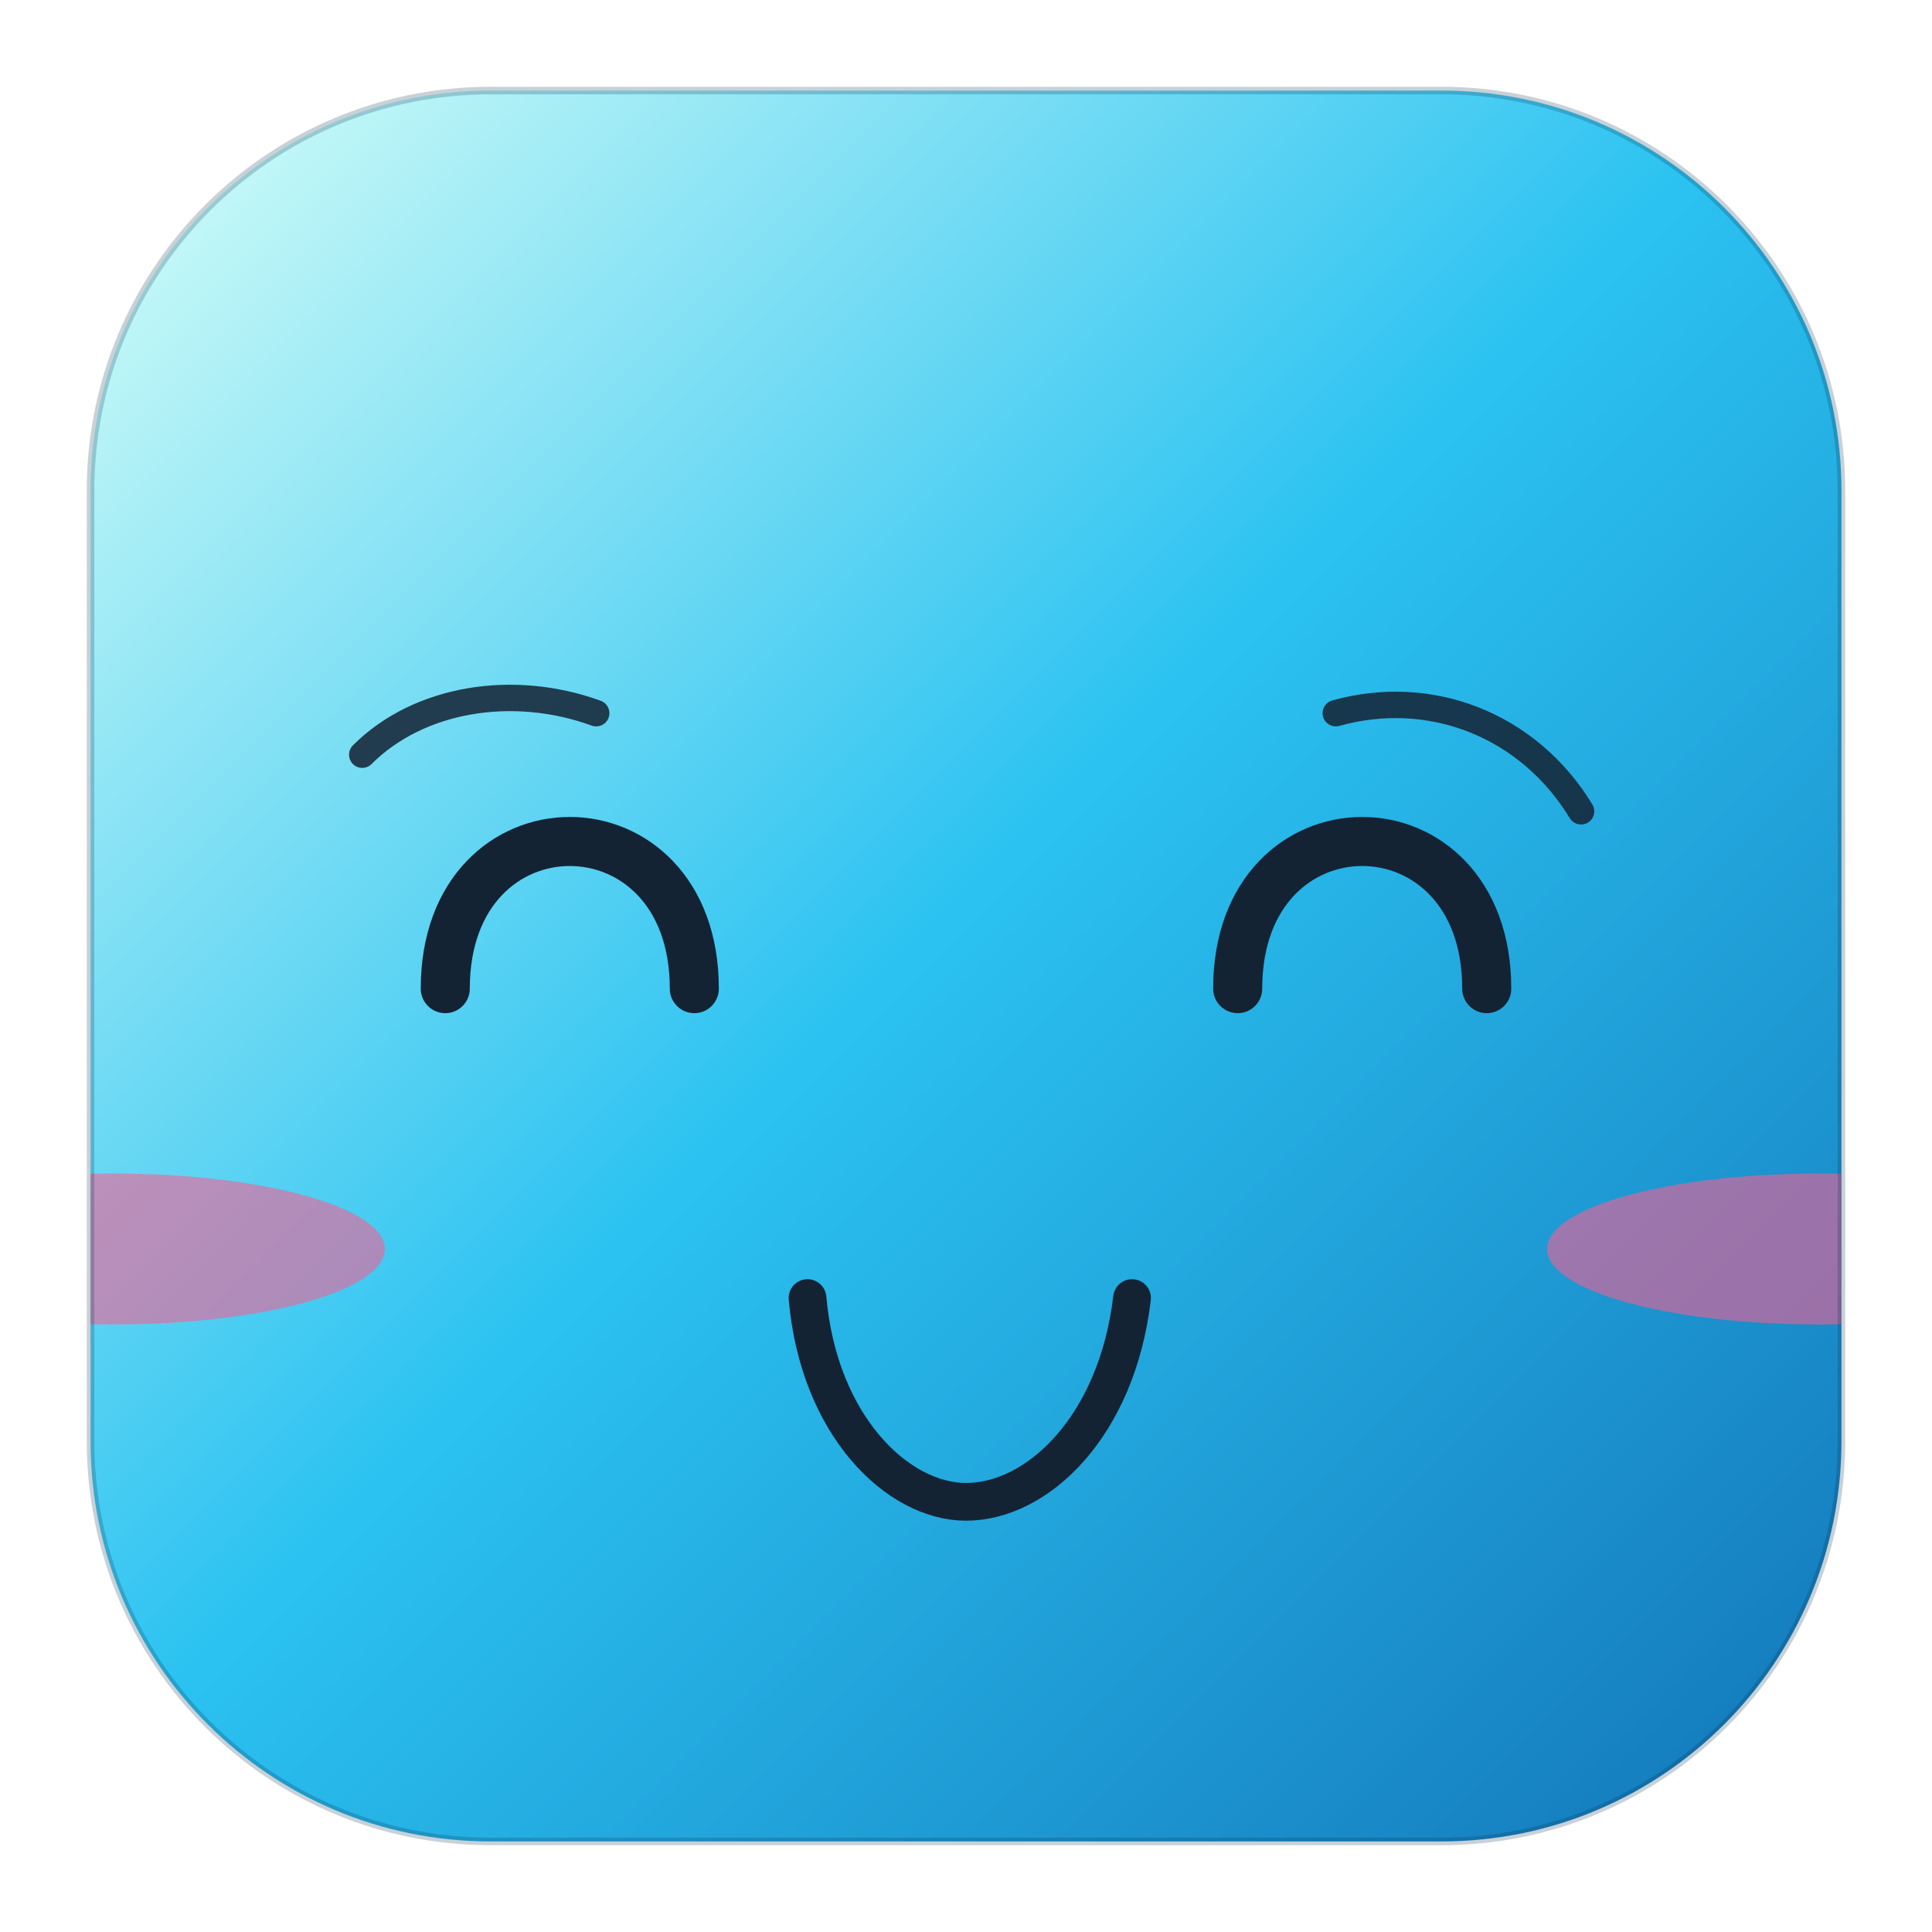
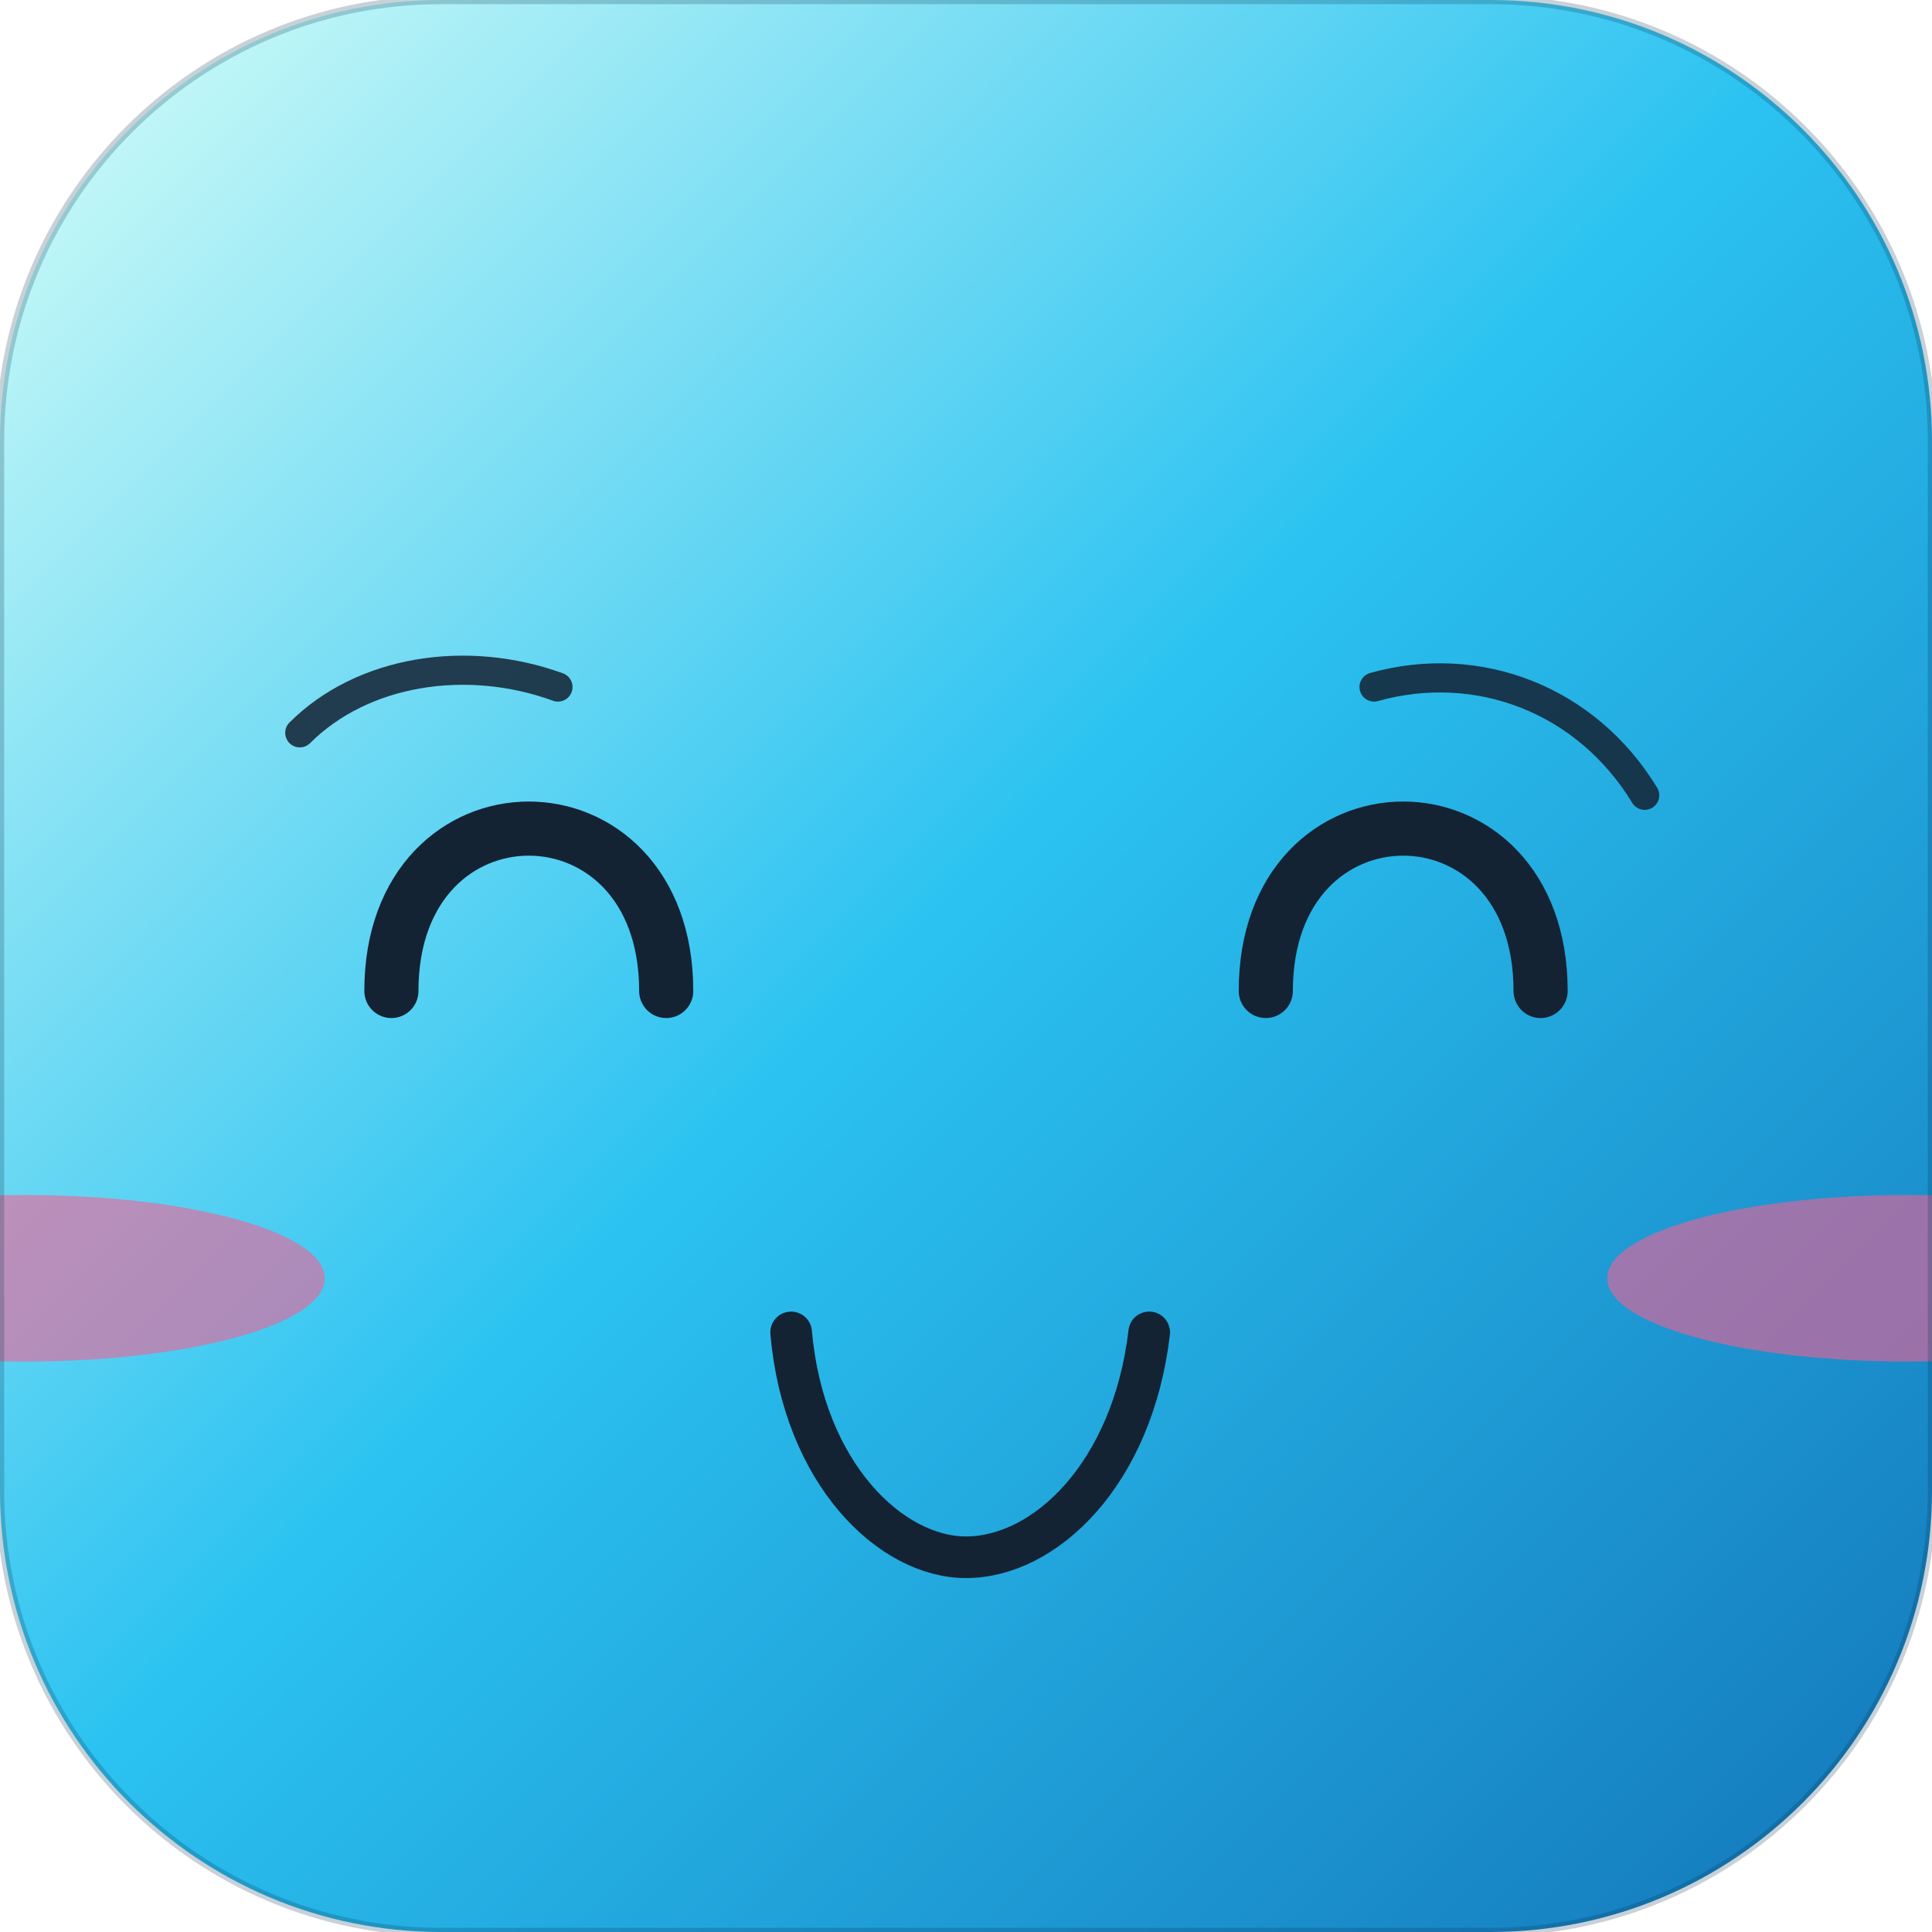
<svg xmlns="http://www.w3.org/2000/svg" viewBox="0 0 512 512">
  <defs>
    <clipPath id="squircleClip">
      <rect x="24" y="24" width="464" height="464" rx="106" />
    </clipPath>
    <linearGradient id="base" x1="0" x2="1" y1="0" y2="1">
      <stop offset="0%" stop-color="#D9FFF8" />
      <stop offset="48%" stop-color="#2BC2F1" />
      <stop offset="100%" stop-color="#1275B8" />
    </linearGradient>
  </defs>
-   <rect x="24" y="24" width="464" height="464" rx="106" fill="url(#base)" />
-   <g clip-path="url(#squircleClip)">
-     <ellipse cx="30" cy="331" rx="72" ry="20" fill="#F85D91" opacity="0.58" />
-     <ellipse cx="482" cy="331" rx="72" ry="20" fill="#F85D91" opacity="0.58" />
+   <g transform="matrix(1.103448 0 0 1.103448 -26.48276 -26.48276)">
+     <rect x="24" y="24" width="464" height="464" rx="106" fill="url(#base)" />
+     <g clip-path="url(#squircleClip)">
+       <ellipse cx="30" cy="331" rx="72" ry="20" fill="#F85D91" opacity="0.58" />
+       <ellipse cx="482" cy="331" rx="72" ry="20" fill="#F85D91" opacity="0.58" />
+     </g>
+     <path d="M96 200C111 185 136 181 158 189" fill="none" stroke="#142334" stroke-width="7" stroke-linecap="round" opacity="0.86" />
+     <path d="M354 189C379 182 405 192 419 215" fill="none" stroke="#142334" stroke-width="7" stroke-linecap="round" opacity="0.86" />
+     <path d="M118 262C118 210 184 210 184 262" fill="none" stroke="#142334" stroke-width="13" stroke-linecap="round" />
+     <path d="M328 262C328 210 394 210 394 262" fill="none" stroke="#142334" stroke-width="13" stroke-linecap="round" />
+     <path d="M214 344C217 378 238 398 256 398C275 398 296 378 300 344" fill="none" stroke="#142334" stroke-width="10" stroke-linecap="round" />
+     <rect x="24" y="24" width="464" height="464" rx="106" fill="none" stroke="#06314A" stroke-opacity="0.22" stroke-width="2" />
  </g>
-   <path d="M96 200C111 185 136 181 158 189" fill="none" stroke="#142334" stroke-width="7" stroke-linecap="round" opacity="0.86" />
-   <path d="M354 189C379 182 405 192 419 215" fill="none" stroke="#142334" stroke-width="7" stroke-linecap="round" opacity="0.86" />
-   <path d="M118 262C118 210 184 210 184 262" fill="none" stroke="#142334" stroke-width="13" stroke-linecap="round" />
-   <path d="M328 262C328 210 394 210 394 262" fill="none" stroke="#142334" stroke-width="13" stroke-linecap="round" />
-   <path d="M214 344C217 378 238 398 256 398C275 398 296 378 300 344" fill="none" stroke="#142334" stroke-width="10" stroke-linecap="round" />
-   <rect x="24" y="24" width="464" height="464" rx="106" fill="none" stroke="#06314A" stroke-opacity="0.22" stroke-width="2" />
</svg>
